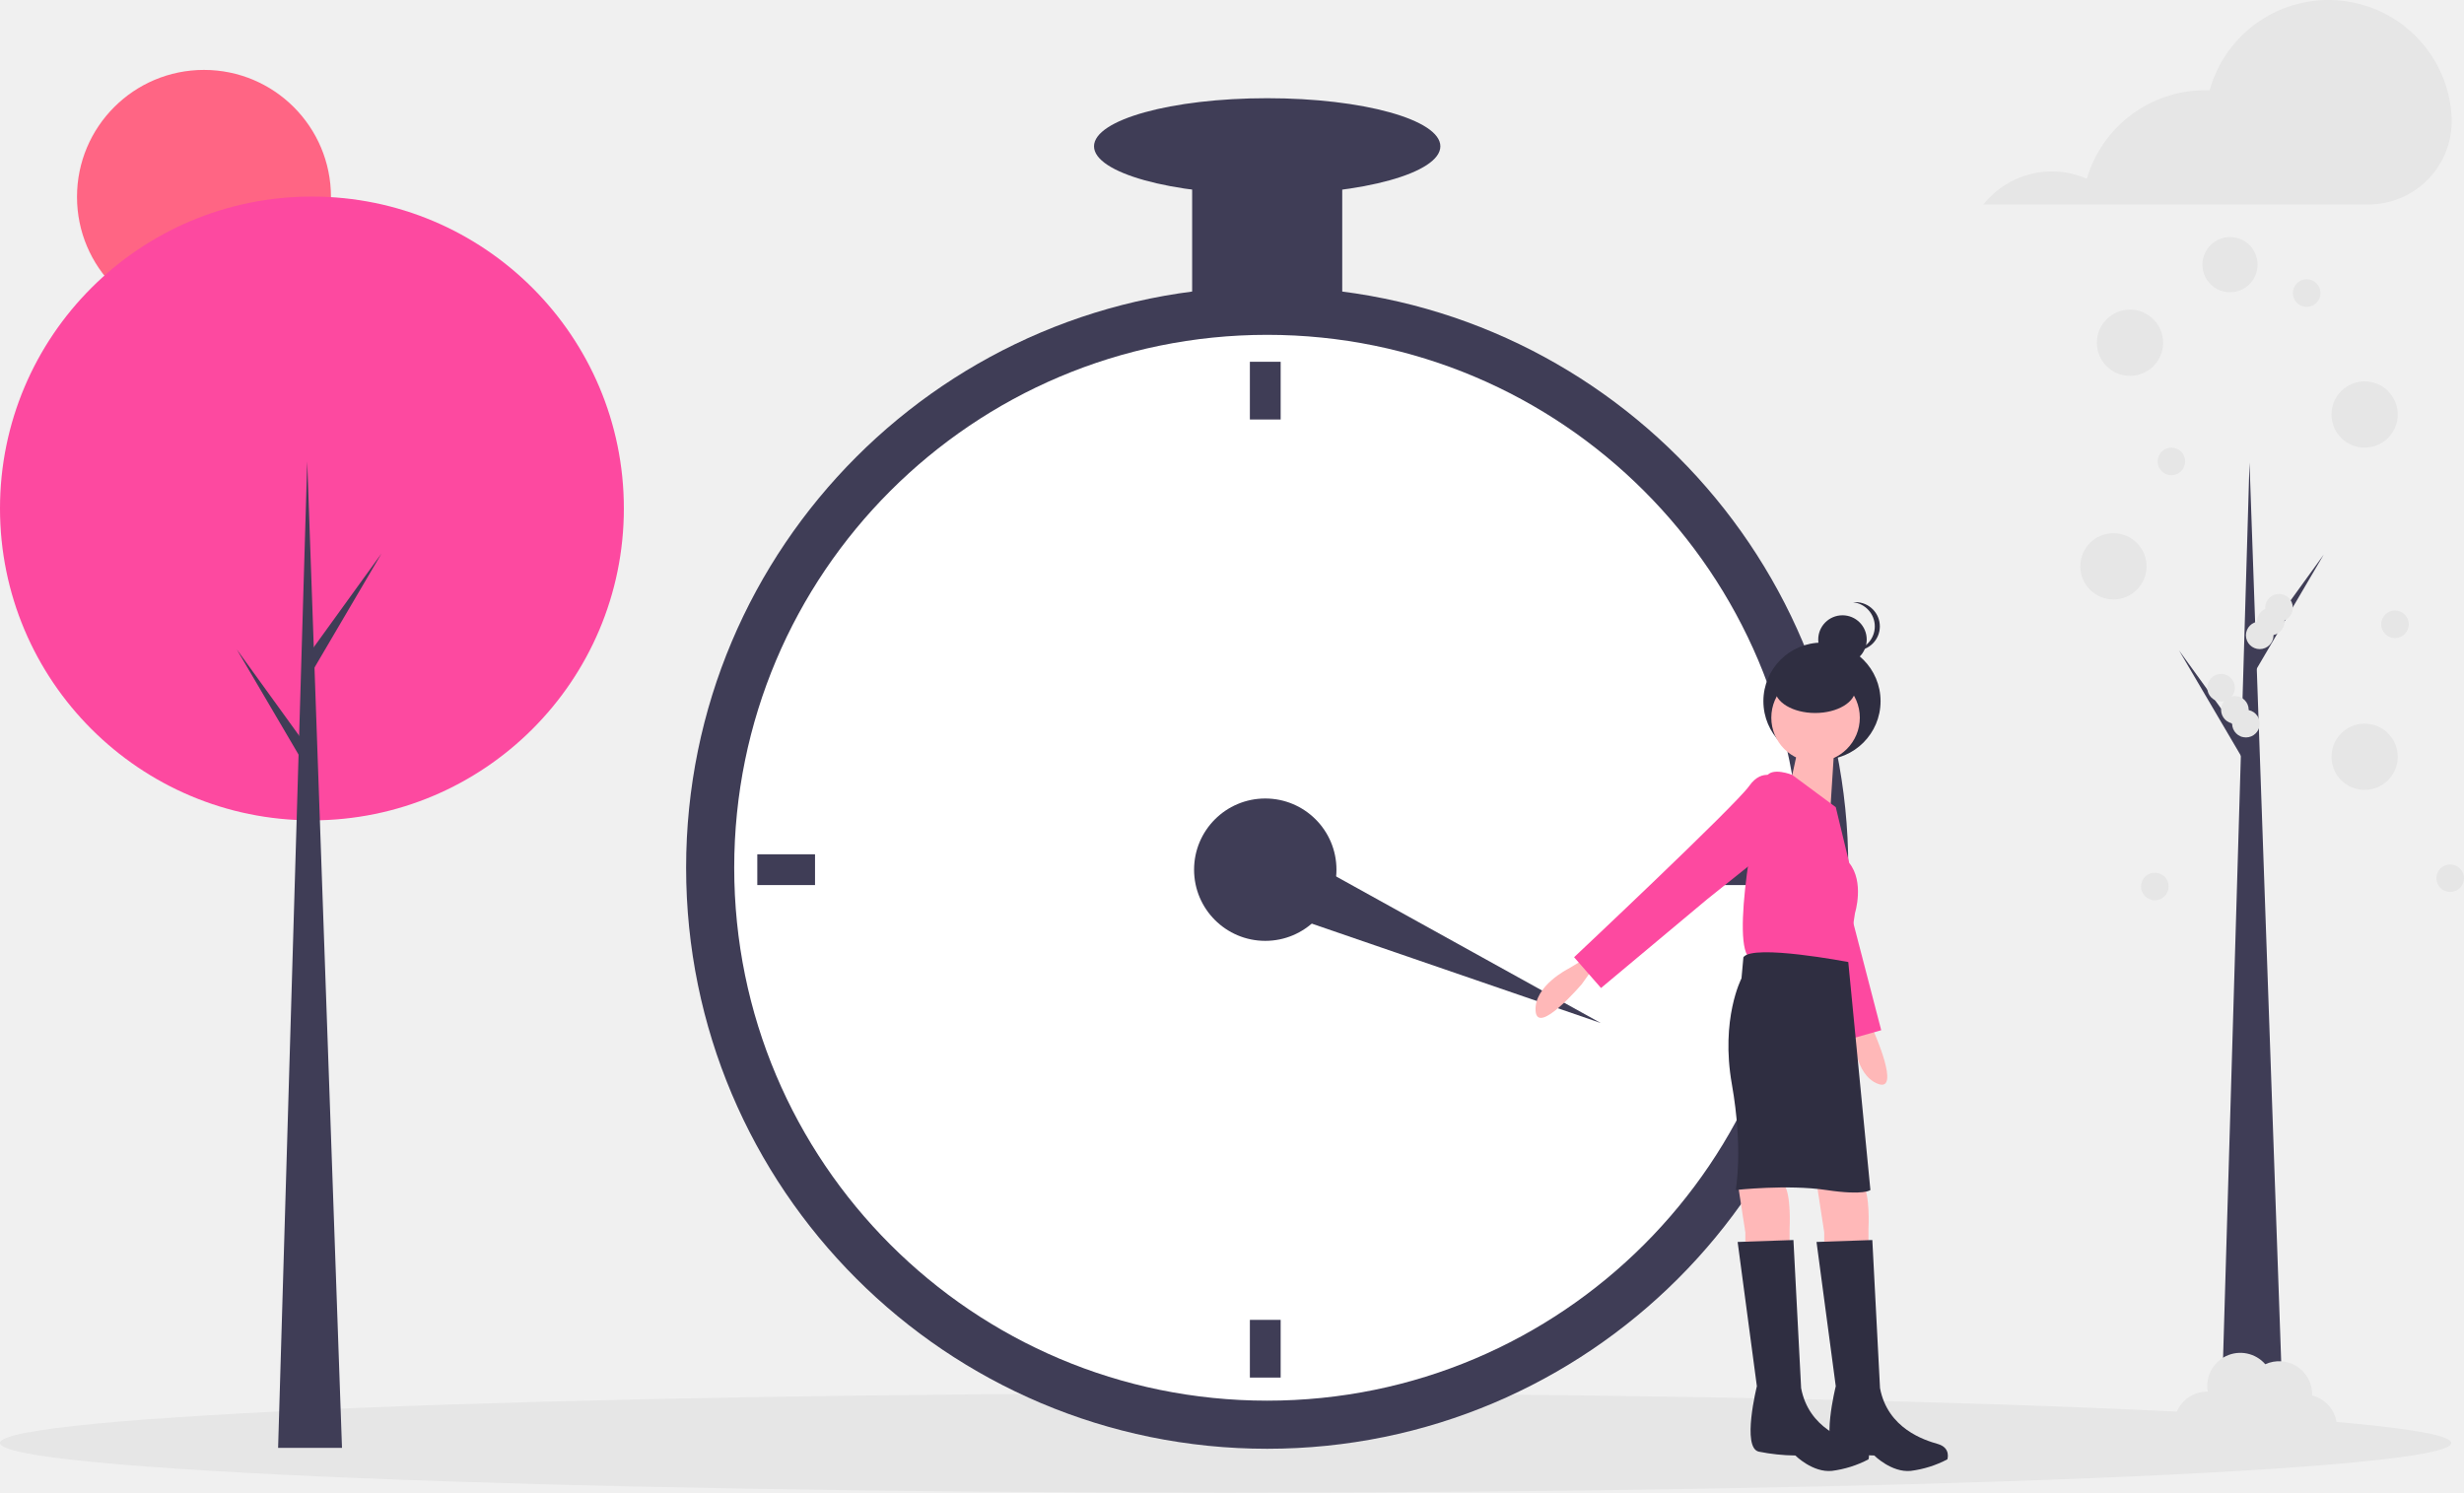
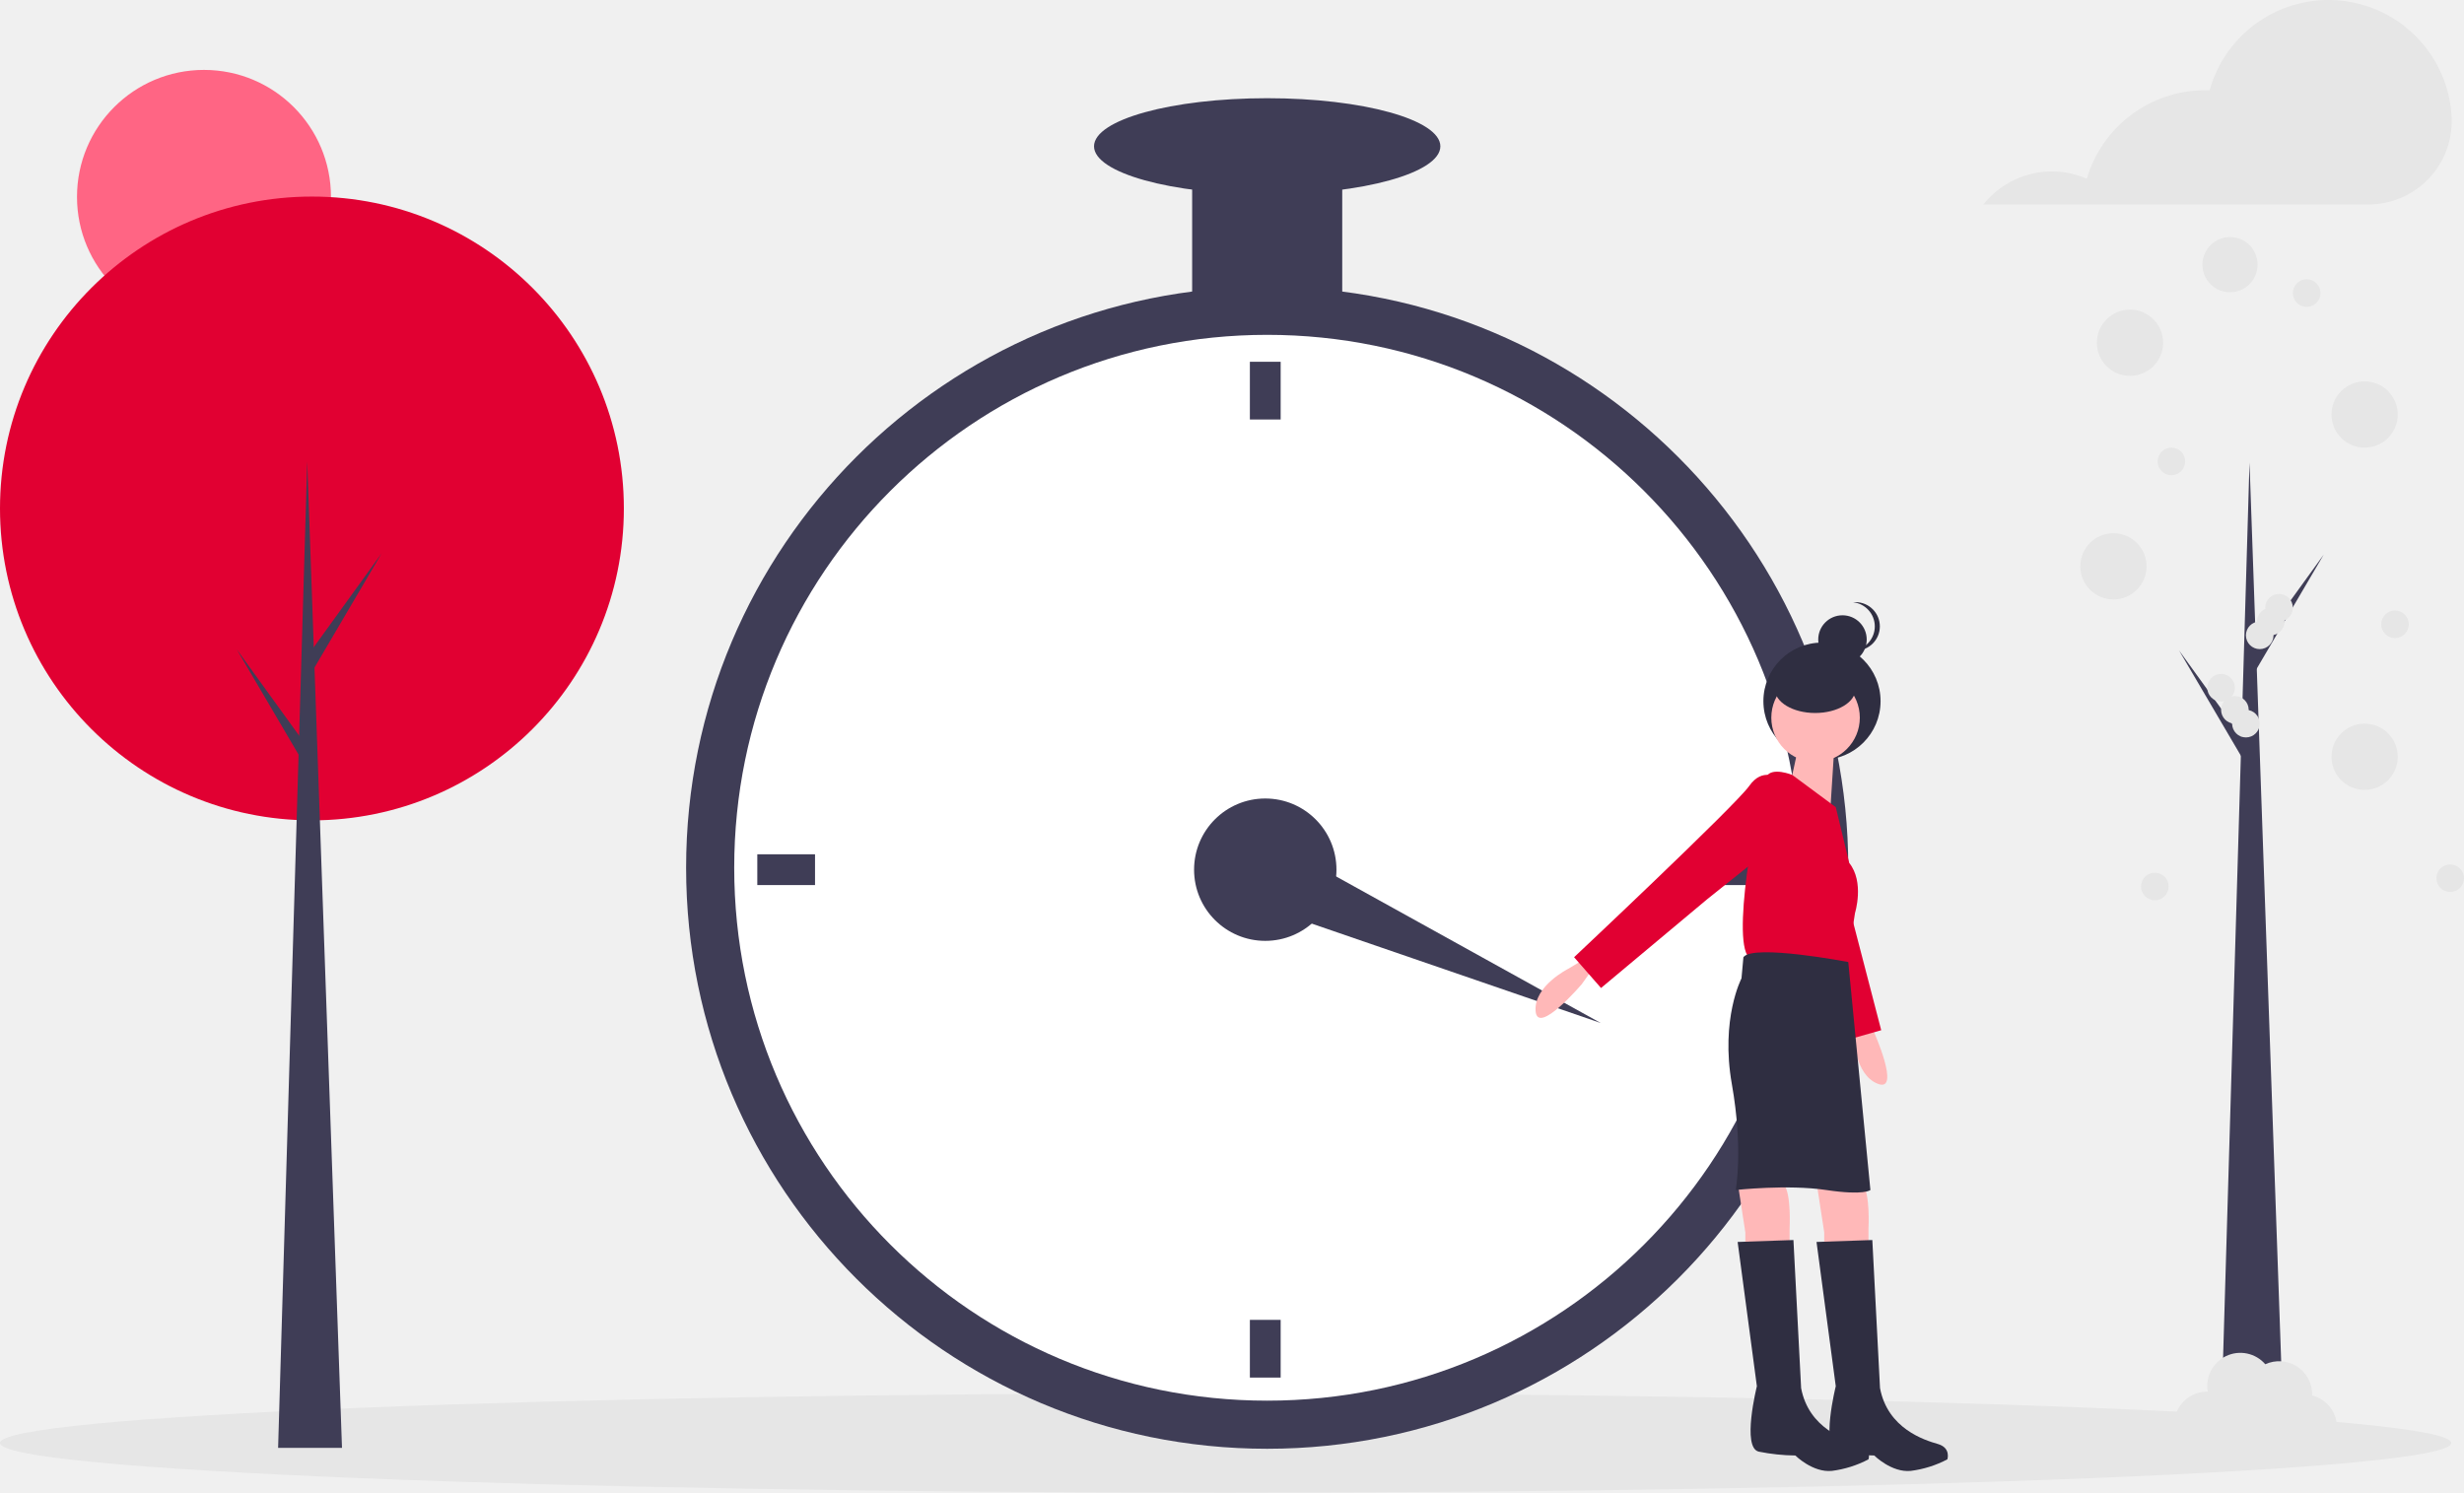
<svg xmlns="http://www.w3.org/2000/svg" id="a115e649-e6de-4a08-abb2-c2a69b6ac895" data-name="Layer 1" width="892.614" height="540.802" viewBox="0 0 892.614 540.802">
  <circle cx="73.896" cy="71.33" r="46" fill="#ff6584" />
  <ellipse cx="444.003" cy="522.802" rx="444.003" ry="18" fill="#e6e6e6" />
-   <circle cx="113" cy="184.219" r="113" fill="#fd49a0" />
+   <circle cx="113" cy="184.219" r="113" fill="#e10032" />
  <polygon points="123.892 524.581 100.747 524.581 111.298 167.201 123.892 524.581" fill="#3f3d56" />
  <polygon points="113.34 234.933 138.187 200.557 113 243.442 110.277 238.677 113.34 234.933" fill="#3f3d56" />
  <polygon points="110.617 269.65 85.771 235.274 110.958 278.159 113.681 273.394 110.617 269.65" fill="#3f3d56" />
  <polygon points="827.505 524.957 804.361 524.957 814.912 167.577 827.505 524.957" fill="#3f3d56" />
  <polygon points="816.954 235.309 841.801 200.933 816.614 243.818 813.891 239.053 816.954 235.309" fill="#3f3d56" />
  <polygon points="814.231 270.026 789.385 235.65 814.572 278.535 817.295 273.77 814.231 270.026" fill="#3f3d56" />
  <circle cx="459.056" cy="314.393" r="210.504" fill="#3f3d56" />
  <circle cx="459.056" cy="314.393" r="193.078" fill="#fff" />
  <circle cx="458.359" cy="315.09" r="25.79" fill="#3f3d56" />
  <rect x="452.782" y="131.074" width="11.153" height="20.911" fill="#3f3d56" />
  <rect x="452.782" y="478.196" width="11.153" height="20.911" fill="#3f3d56" />
  <rect x="432.914" y="484.234" width="11.153" height="20.911" transform="translate(779.487 -123.4004) rotate(90)" fill="#3f3d56" />
  <rect x="780.036" y="484.234" width="11.153" height="20.911" transform="translate(1126.609 -470.5222) rotate(90)" fill="#3f3d56" />
  <polygon points="450.924 326.286 460.455 304.493 579.88 370.635 450.924 326.286" fill="#3f3d56" />
  <rect x="431.871" y="53.006" width="54.368" height="62.733" fill="#3f3d56" />
  <ellipse cx="459.056" cy="53.006" rx="62.733" ry="17.426" fill="#3f3d56" />
  <path d="M730.198,531.283l-3.485,4.879s-16.032,18.82-16.729,9.758,11.85-15.335,11.85-15.335l6.97-4.182Z" transform="translate(-153.693 -179.599)" fill="#ffb8b8" />
  <path d="M829.418,547.745l2.918,5.238s10.148,22.544,1.66,19.296-8.788-17.272-8.788-17.272l-.797-8.09Z" transform="translate(-153.693 -179.599)" fill="#ffb8b8" />
  <circle cx="660.033" cy="254.042" r="21.224" fill="#2f2e41" />
  <path d="M811.751,607.957l2.788,18.123V631.656h16.032V624.686s.697-12.547-2.091-16.032S811.751,607.957,811.751,607.957Z" transform="translate(-153.693 -179.599)" fill="#ffb8b8" />
  <path d="M783.173,607.957l2.788,18.123V631.656h16.032V624.686s.697-12.547-2.091-16.032S783.173,607.957,783.173,607.957Z" transform="translate(-153.693 -179.599)" fill="#ffb8b8" />
-   <path d="M793.961,462.384s-6.166,3.25-1.955,10.643,28.922,83.877,28.922,83.877l14.256-4.047-12.572-48.371-7.199-30.402Z" transform="translate(-153.693 -179.599)" fill="#fd49a0" />
+   <path d="M793.961,462.384s-6.166,3.25-1.955,10.643,28.922,83.877,28.922,83.877l14.256-4.047-12.572-48.371-7.199-30.402Z" transform="translate(-153.693 -179.599)" fill="#e10032" />
  <circle cx="657.71" cy="260.025" r="16.032" fill="#ffb8b8" />
  <path d="M818.722,442.063l-2.091,32.76L801.993,464.368s4.879-19.517,3.485-20.911Z" transform="translate(-153.693 -179.599)" fill="#ffb8b8" />
-   <path d="M818.722,472.036l-15.769-11.677s-7.233-2.961-9.324.525-12.547,55.066-6.97,64.824c0,0,29.972,6.273,36.246,2.788l2.788-18.123s3.485-11.153-2.091-18.123Z" transform="translate(-153.693 -179.599)" fill="#fd49a0" />
-   <path d="M797.811,461.58s-5.576-4.182-10.455,2.788-63.43,62.036-63.43,62.036l9.758,11.153,38.337-32.063,24.396-19.517Z" transform="translate(-153.693 -179.599)" fill="#fd49a0" />
+   <path d="M818.722,472.036l-15.769-11.677s-7.233-2.961-9.324.525-12.547,55.066-6.97,64.824c0,0,29.972,6.273,36.246,2.788l2.788-18.123s3.485-11.153-2.091-18.123Z" transform="translate(-153.693 -179.599)" fill="#e10032" />
+   <path d="M797.811,461.58s-5.576-4.182-10.455,2.788-63.43,62.036-63.43,62.036l9.758,11.153,38.337-32.063,24.396-19.517Z" transform="translate(-153.693 -179.599)" fill="#e10032" />
  <path d="M823.252,528.147s-34.503-6.622-37.988-1.743l-.697,7.667s-7.667,14.638-3.485,38.337,1.394,38.337,1.394,38.337,18.82-2.091,32.76,0,16.032,0,16.032,0Z" transform="translate(-153.693 -179.599)" fill="#2f2e41" />
  <path d="M831.965,628.868l-20.214.697,6.97,52.277s-5.576,22.305.697,23.699a70.713,70.713,0,0,0,13.244,1.394s6.273,6.273,13.244,5.576a39.034,39.034,0,0,0,13.244-4.182s1.394-4.182-3.485-5.576-18.123-5.576-20.911-20.214Z" transform="translate(-153.693 -179.599)" fill="#2f2e41" />
  <path d="M803.387,628.868l-20.214.697,6.97,52.277s-5.576,22.305.697,23.699a70.713,70.713,0,0,0,13.244,1.394s6.273,6.273,13.244,5.576a39.034,39.034,0,0,0,13.244-4.182s1.394-4.182-3.485-5.576S808.963,697.177,806.175,682.539Z" transform="translate(-153.693 -179.599)" fill="#2f2e41" />
  <circle cx="667.458" cy="231.704" r="8.782" fill="#2f2e41" />
  <path d="M832.861,406.546a8.783,8.783,0,0,0-7.868-8.735,8.881,8.881,0,0,1,.915-.047,8.782,8.782,0,0,1,0,17.565,8.881,8.881,0,0,1-.915-.047A8.783,8.783,0,0,0,832.861,406.546Z" transform="translate(-153.693 -179.599)" fill="#2f2e41" />
  <ellipse cx="657.565" cy="249.542" rx="14.637" ry="8.782" fill="#2f2e41" />
  <path d="M1041.813,221.75a44.677,44.677,0,0,0-87.657-9.419c-.541-.019-1.082-.041-1.628-.041a44.688,44.688,0,0,0-42.867,32.089,31.574,31.574,0,0,0-37.465,9.319h139.362a30.22,30.22,0,0,0,30.286-31.289Q1041.831,222.08,1041.813,221.75Z" transform="translate(-153.693 -179.599)" fill="#e6e6e6" />
  <circle cx="771.614" cy="124.178" r="12" fill="#e6e6e6" />
  <circle cx="807.847" cy="95.886" r="9.992" fill="#e6e6e6" />
  <circle cx="856.614" cy="150.178" r="12" fill="#e6e6e6" />
  <circle cx="765.614" cy="205.178" r="12" fill="#e6e6e6" />
  <circle cx="856.614" cy="274.178" r="12" fill="#e6e6e6" />
  <path d="M991.287,685.165c.004-.13.02-.257.02-.388a11.982,11.982,0,0,0-16.987-10.905,11.968,11.968,0,0,0-20.832,9.914c-.061-.001-.12-.009-.181-.009a12,12,0,1,0,7.334,21.483,11.994,11.994,0,0,0,20.622,1.217,11.99,11.99,0,1,0,10.024-21.312Z" transform="translate(-153.693 -179.599)" fill="#e6e6e6" />
  <circle cx="867.614" cy="226.178" r="5" fill="#e6e6e6" />
  <circle cx="835.614" cy="106.178" r="5" fill="#e6e6e6" />
  <circle cx="818.614" cy="230.178" r="5" fill="#e6e6e6" />
  <circle cx="822.614" cy="225.178" r="5" fill="#e6e6e6" />
  <circle cx="825.614" cy="220.178" r="5" fill="#e6e6e6" />
  <circle cx="813.614" cy="262.178" r="5" fill="#e6e6e6" />
  <circle cx="887.614" cy="318.178" r="5" fill="#e6e6e6" />
  <circle cx="780.614" cy="321.178" r="5" fill="#e6e6e6" />
  <circle cx="786.614" cy="167.178" r="5" fill="#e6e6e6" />
  <circle cx="809.614" cy="257.178" r="5" fill="#e6e6e6" />
  <circle cx="804.614" cy="249.178" r="5" fill="#e6e6e6" />
</svg>
